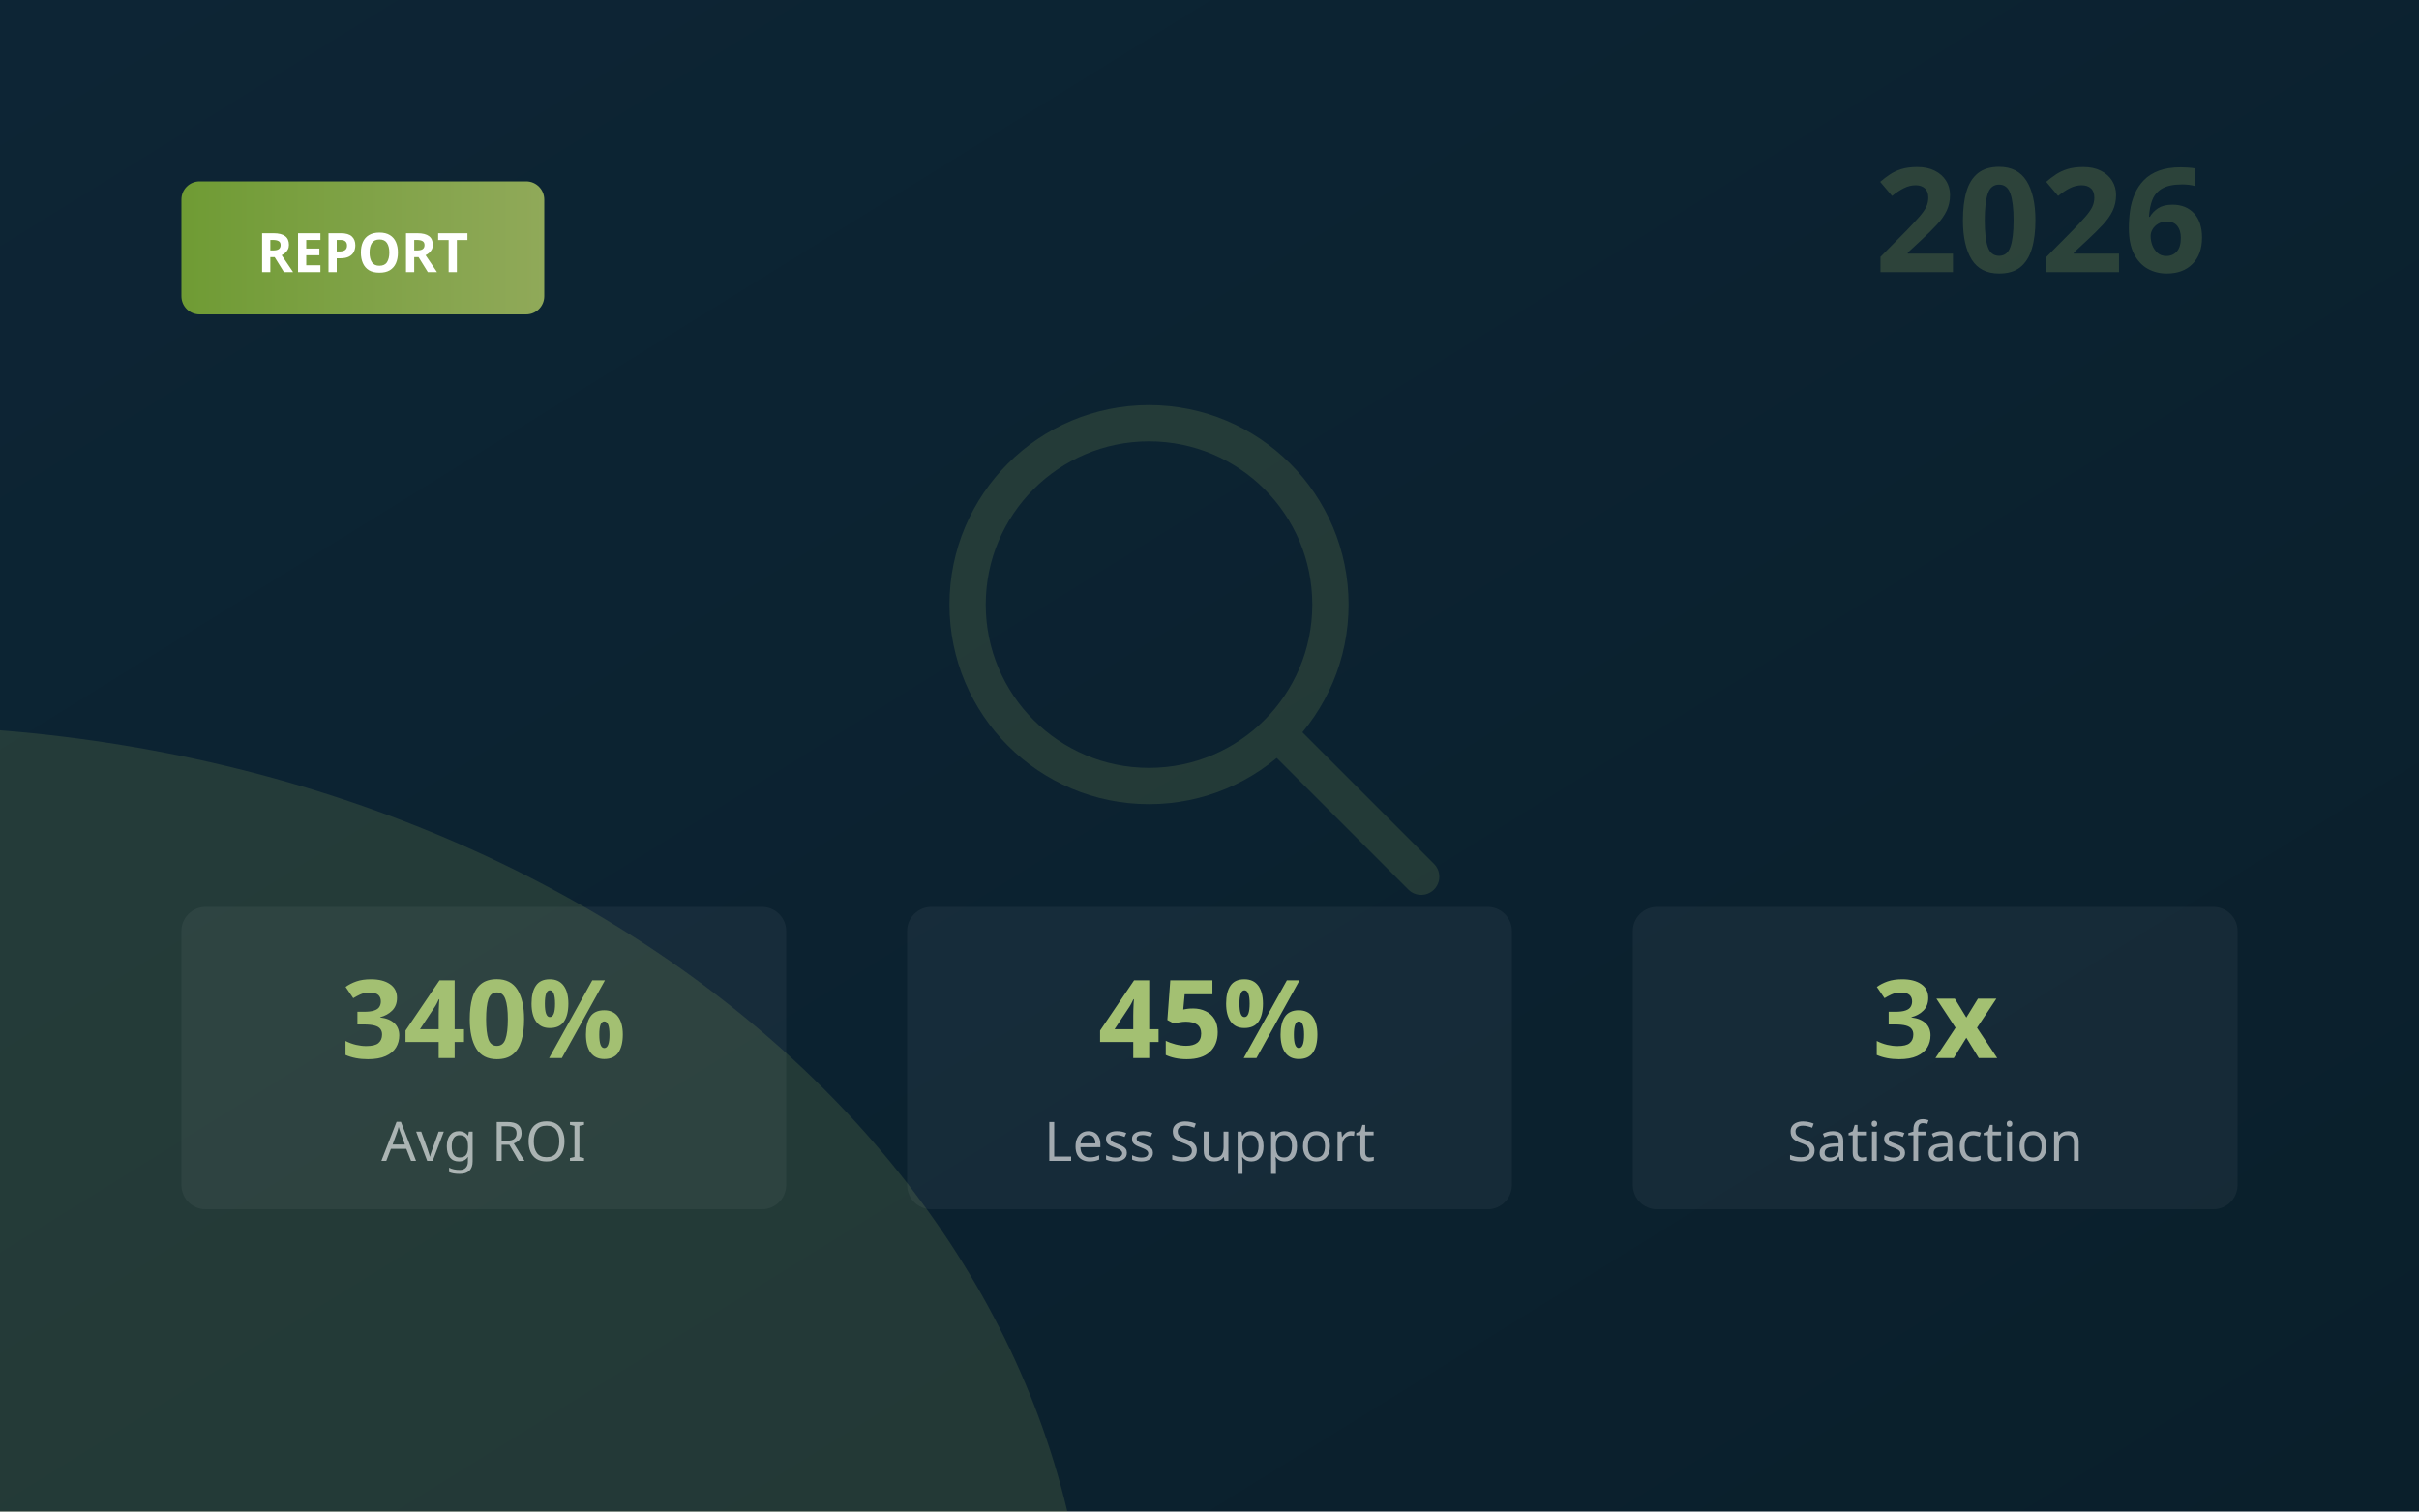
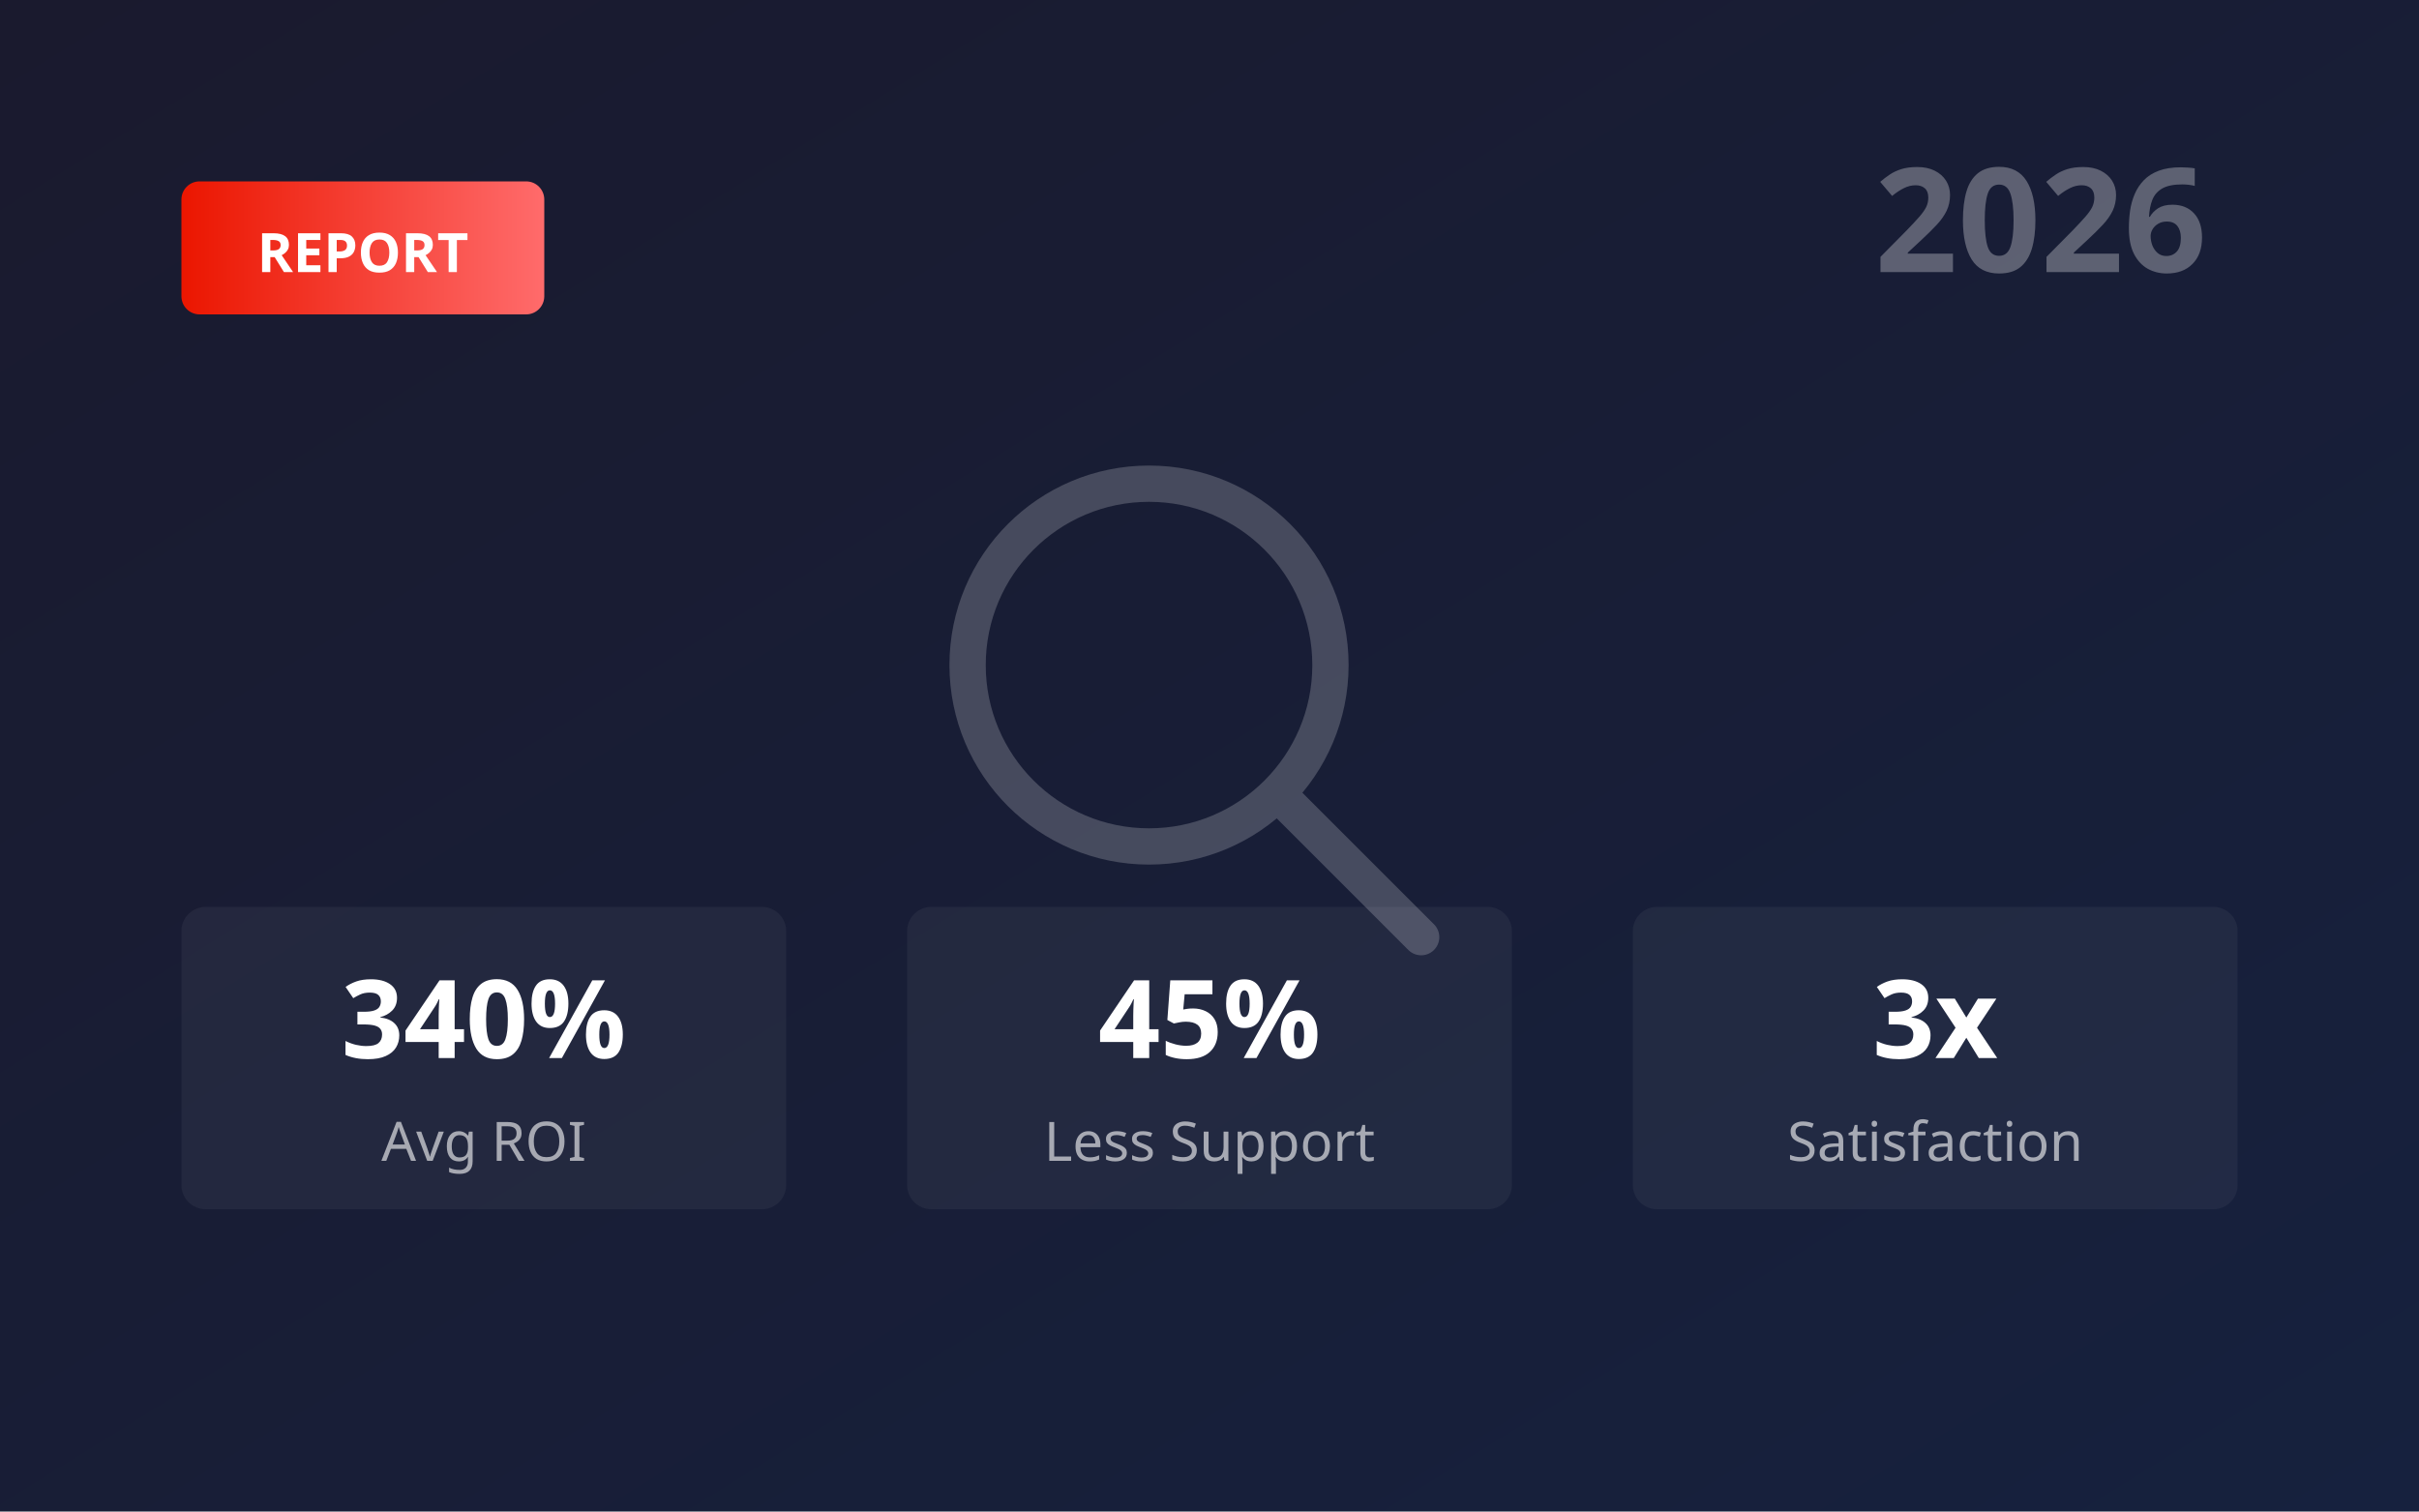
<svg xmlns="http://www.w3.org/2000/svg" viewBox="0 0 400 250">
  <defs>
    <linearGradient id="spot-search-bg" x1="0%" y1="0%" x2="100%" y2="100%">
-       <stop offset="0%" stop-color="#0d2535" />
-       <stop offset="100%" stop-color="#0a1f2b" />
+       <stop offset="0%" stop-color="#1a1a2e" />
+       <stop offset="100%" stop-color="#16213e" />
    </linearGradient>
    <linearGradient id="spot-search-accent" x1="0%" y1="0%" x2="100%" y2="0%">
-       <stop offset="0%" stop-color="#6f9b34" />
-       <stop offset="100%" stop-color="#90a959" />
+       <stop offset="0%" stop-color="#EB1600" />
+       <stop offset="100%" stop-color="#ff6b6b" />
    </linearGradient>
  </defs>
  <rect width="400" height="250" fill="url(#spot-search-bg)" />
-   <ellipse cx="-20" cy="280" rx="200" ry="160" fill="rgba(144,169,89,0.18)" />
-   <g transform="translate(150, 60)" opacity="0.18">
-     <circle cx="40" cy="40" r="30" fill="none" stroke="#90a959" stroke-width="6" />
-     <line x1="62" y1="62" x2="85" y2="85" stroke="#90a959" stroke-width="6" stroke-linecap="round" />
+   <g transform="translate(150, 70)" opacity="0.2">
+     <circle cx="40" cy="40" r="30" fill="none" stroke="#fff" stroke-width="6" />
+     <line x1="62" y1="62" x2="85" y2="85" stroke="#fff" stroke-width="6" stroke-linecap="round" />
  </g>
  <g transform="translate(30, 150)">
    <rect width="100" height="50" fill="#fff" opacity="0.05" rx="4" />
-     <text x="50" y="25" font-family="system-ui, sans-serif" font-size="18" font-weight="700" fill="#a3c072" text-anchor="middle">340%</text>
+     <text x="50" y="25" font-family="system-ui, sans-serif" font-size="18" font-weight="700" fill="#fff" text-anchor="middle">340%</text>
    <text x="50" y="42" font-family="system-ui, sans-serif" font-size="9" fill="#fff" opacity="0.6" text-anchor="middle">Avg ROI</text>
  </g>
  <g transform="translate(150, 150)">
    <rect width="100" height="50" fill="#fff" opacity="0.05" rx="4" />
-     <text x="50" y="25" font-family="system-ui, sans-serif" font-size="18" font-weight="700" fill="#a3c072" text-anchor="middle">45%</text>
+     <text x="50" y="25" font-family="system-ui, sans-serif" font-size="18" font-weight="700" fill="#fff" text-anchor="middle">45%</text>
    <text x="50" y="42" font-family="system-ui, sans-serif" font-size="9" fill="#fff" opacity="0.6" text-anchor="middle">Less Support</text>
  </g>
  <g transform="translate(270, 150)">
    <rect width="100" height="50" fill="#fff" opacity="0.05" rx="4" />
-     <text x="50" y="25" font-family="system-ui, sans-serif" font-size="18" font-weight="700" fill="#a3c072" text-anchor="middle">3x</text>
+     <text x="50" y="25" font-family="system-ui, sans-serif" font-size="18" font-weight="700" fill="#fff" text-anchor="middle">3x</text>
    <text x="50" y="42" font-family="system-ui, sans-serif" font-size="9" fill="#fff" opacity="0.6" text-anchor="middle">Satisfaction</text>
  </g>
  <rect x="30" y="30" width="60" height="22" fill="url(#spot-search-accent)" rx="3" />
  <text x="60" y="45" font-family="system-ui, sans-serif" font-size="9" font-weight="600" fill="#fff" text-anchor="middle">REPORT</text>
-   <text x="310" y="45" font-family="system-ui, sans-serif" font-size="24" font-weight="700" fill="#90a959" opacity="0.25">2026</text>
+   <text x="310" y="45" font-family="system-ui, sans-serif" font-size="24" font-weight="700" fill="#fff" opacity="0.3">2026</text>
</svg>
